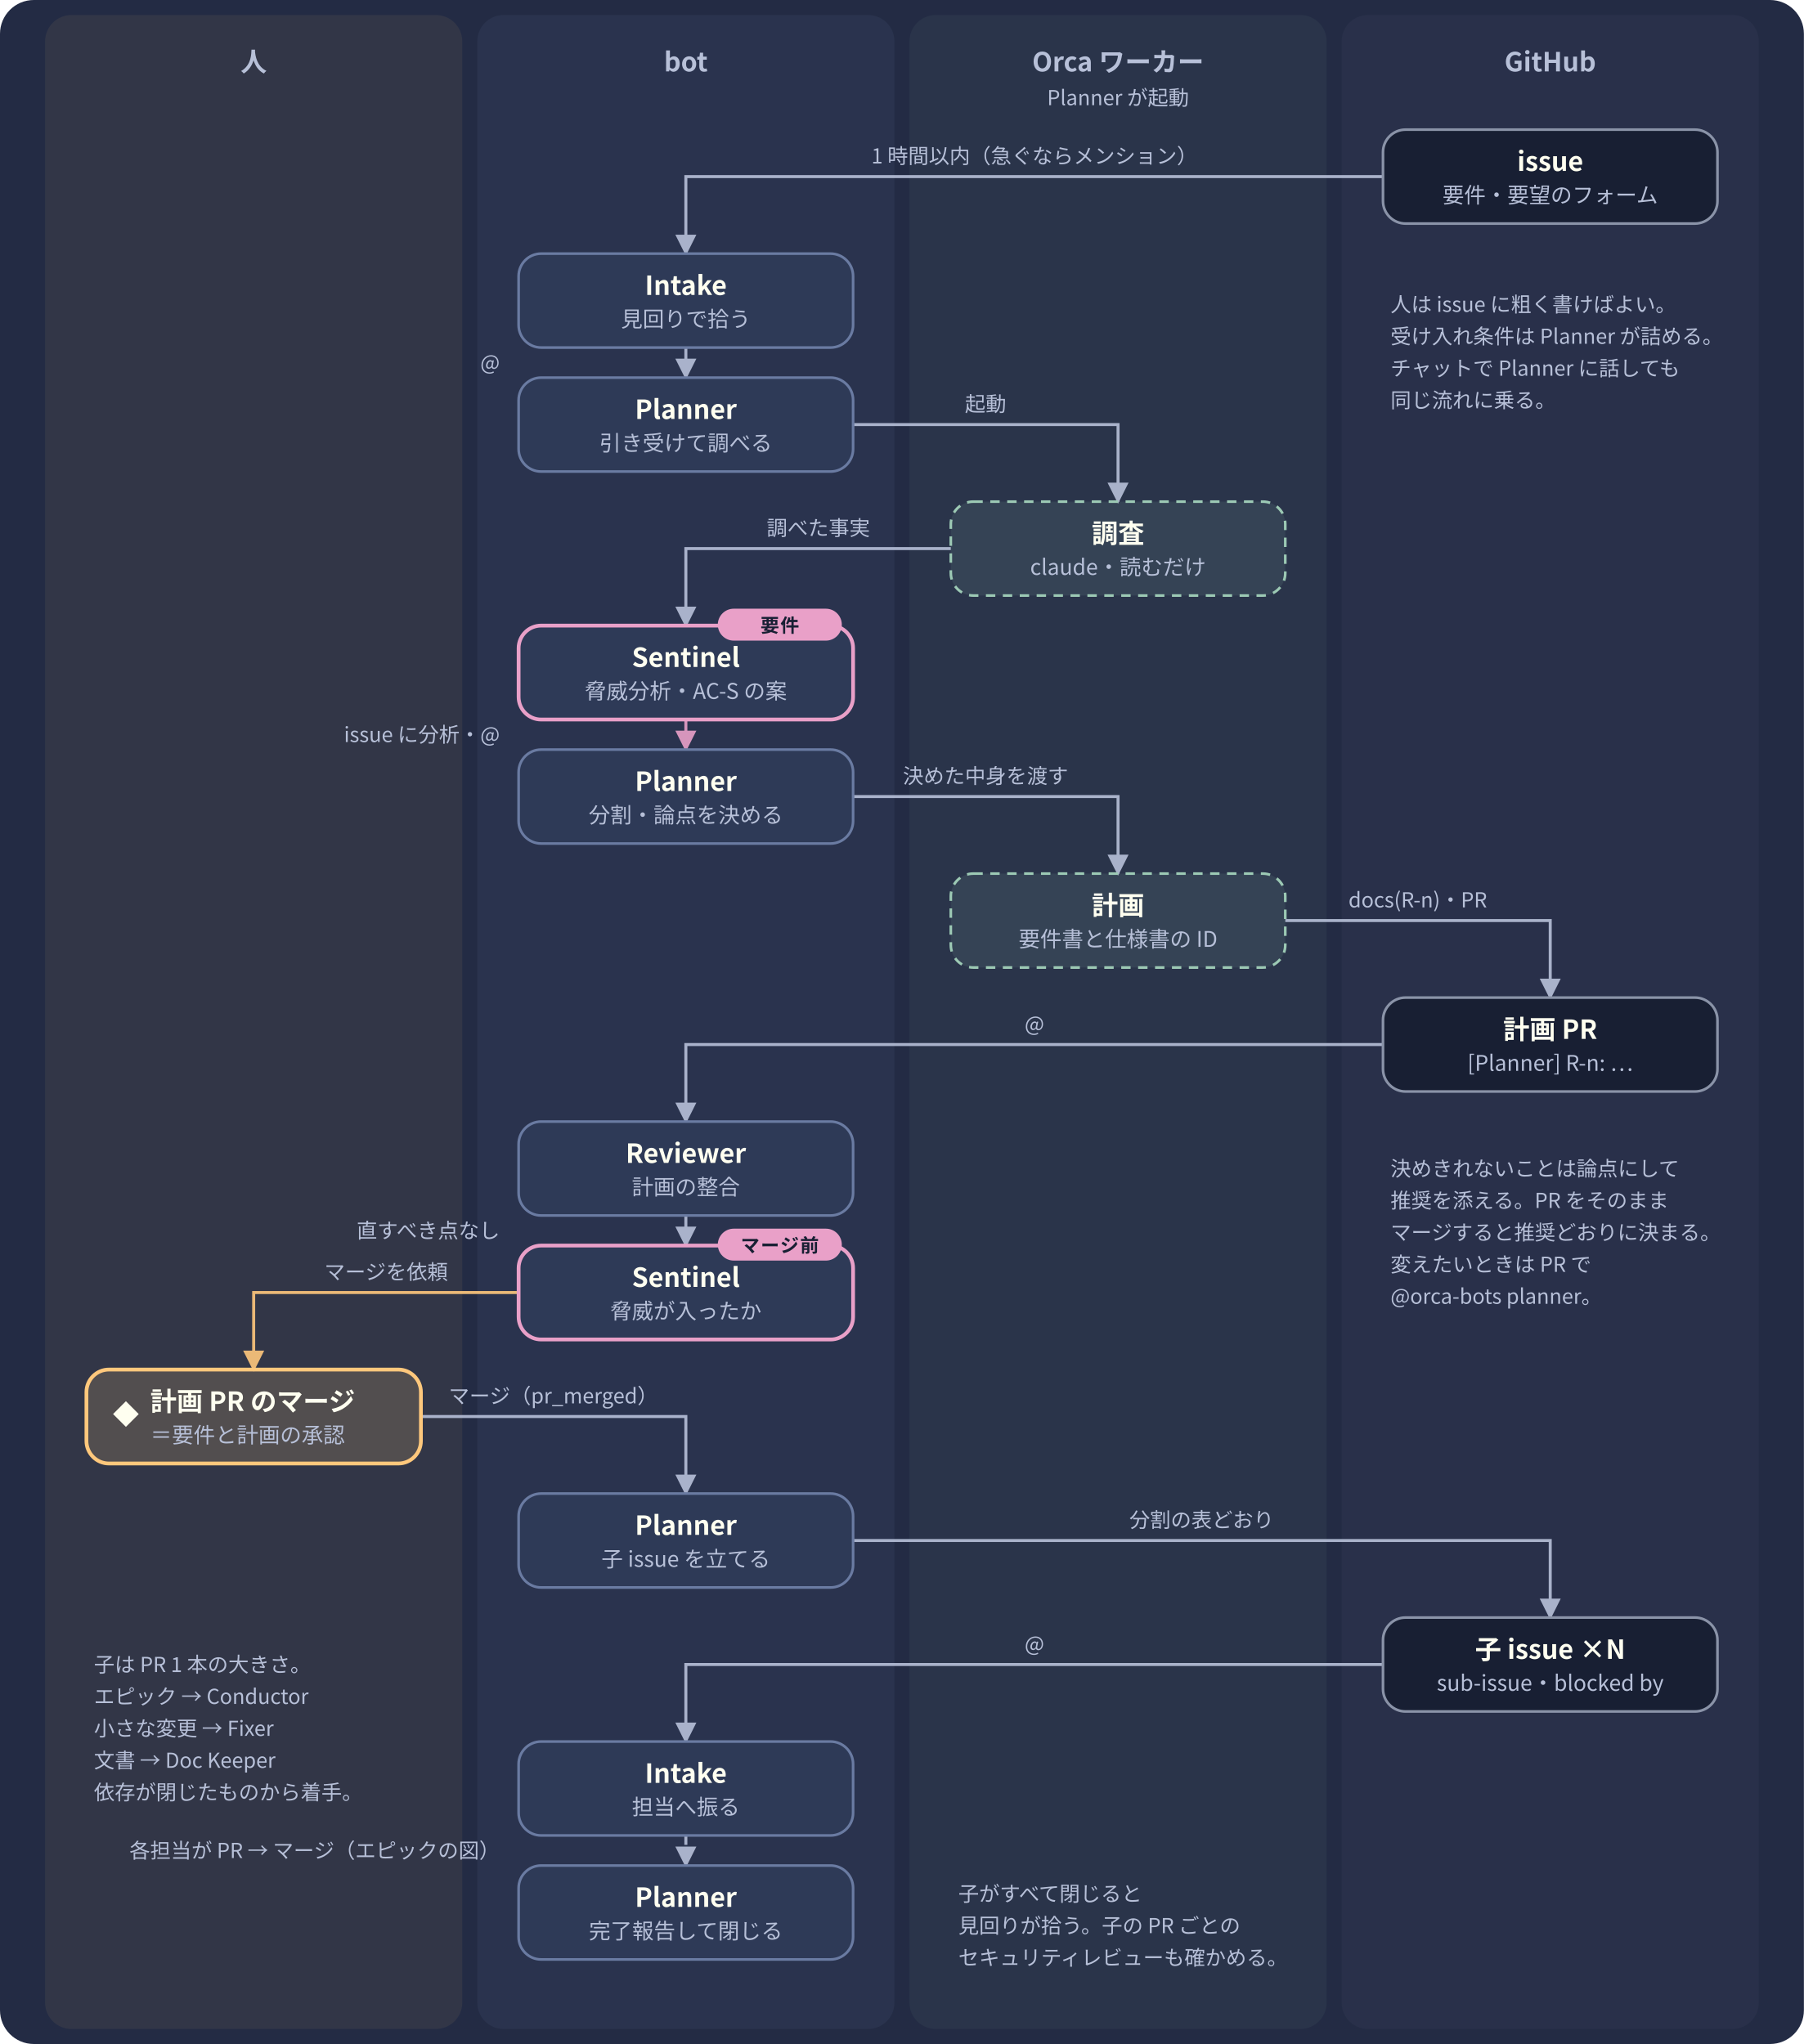
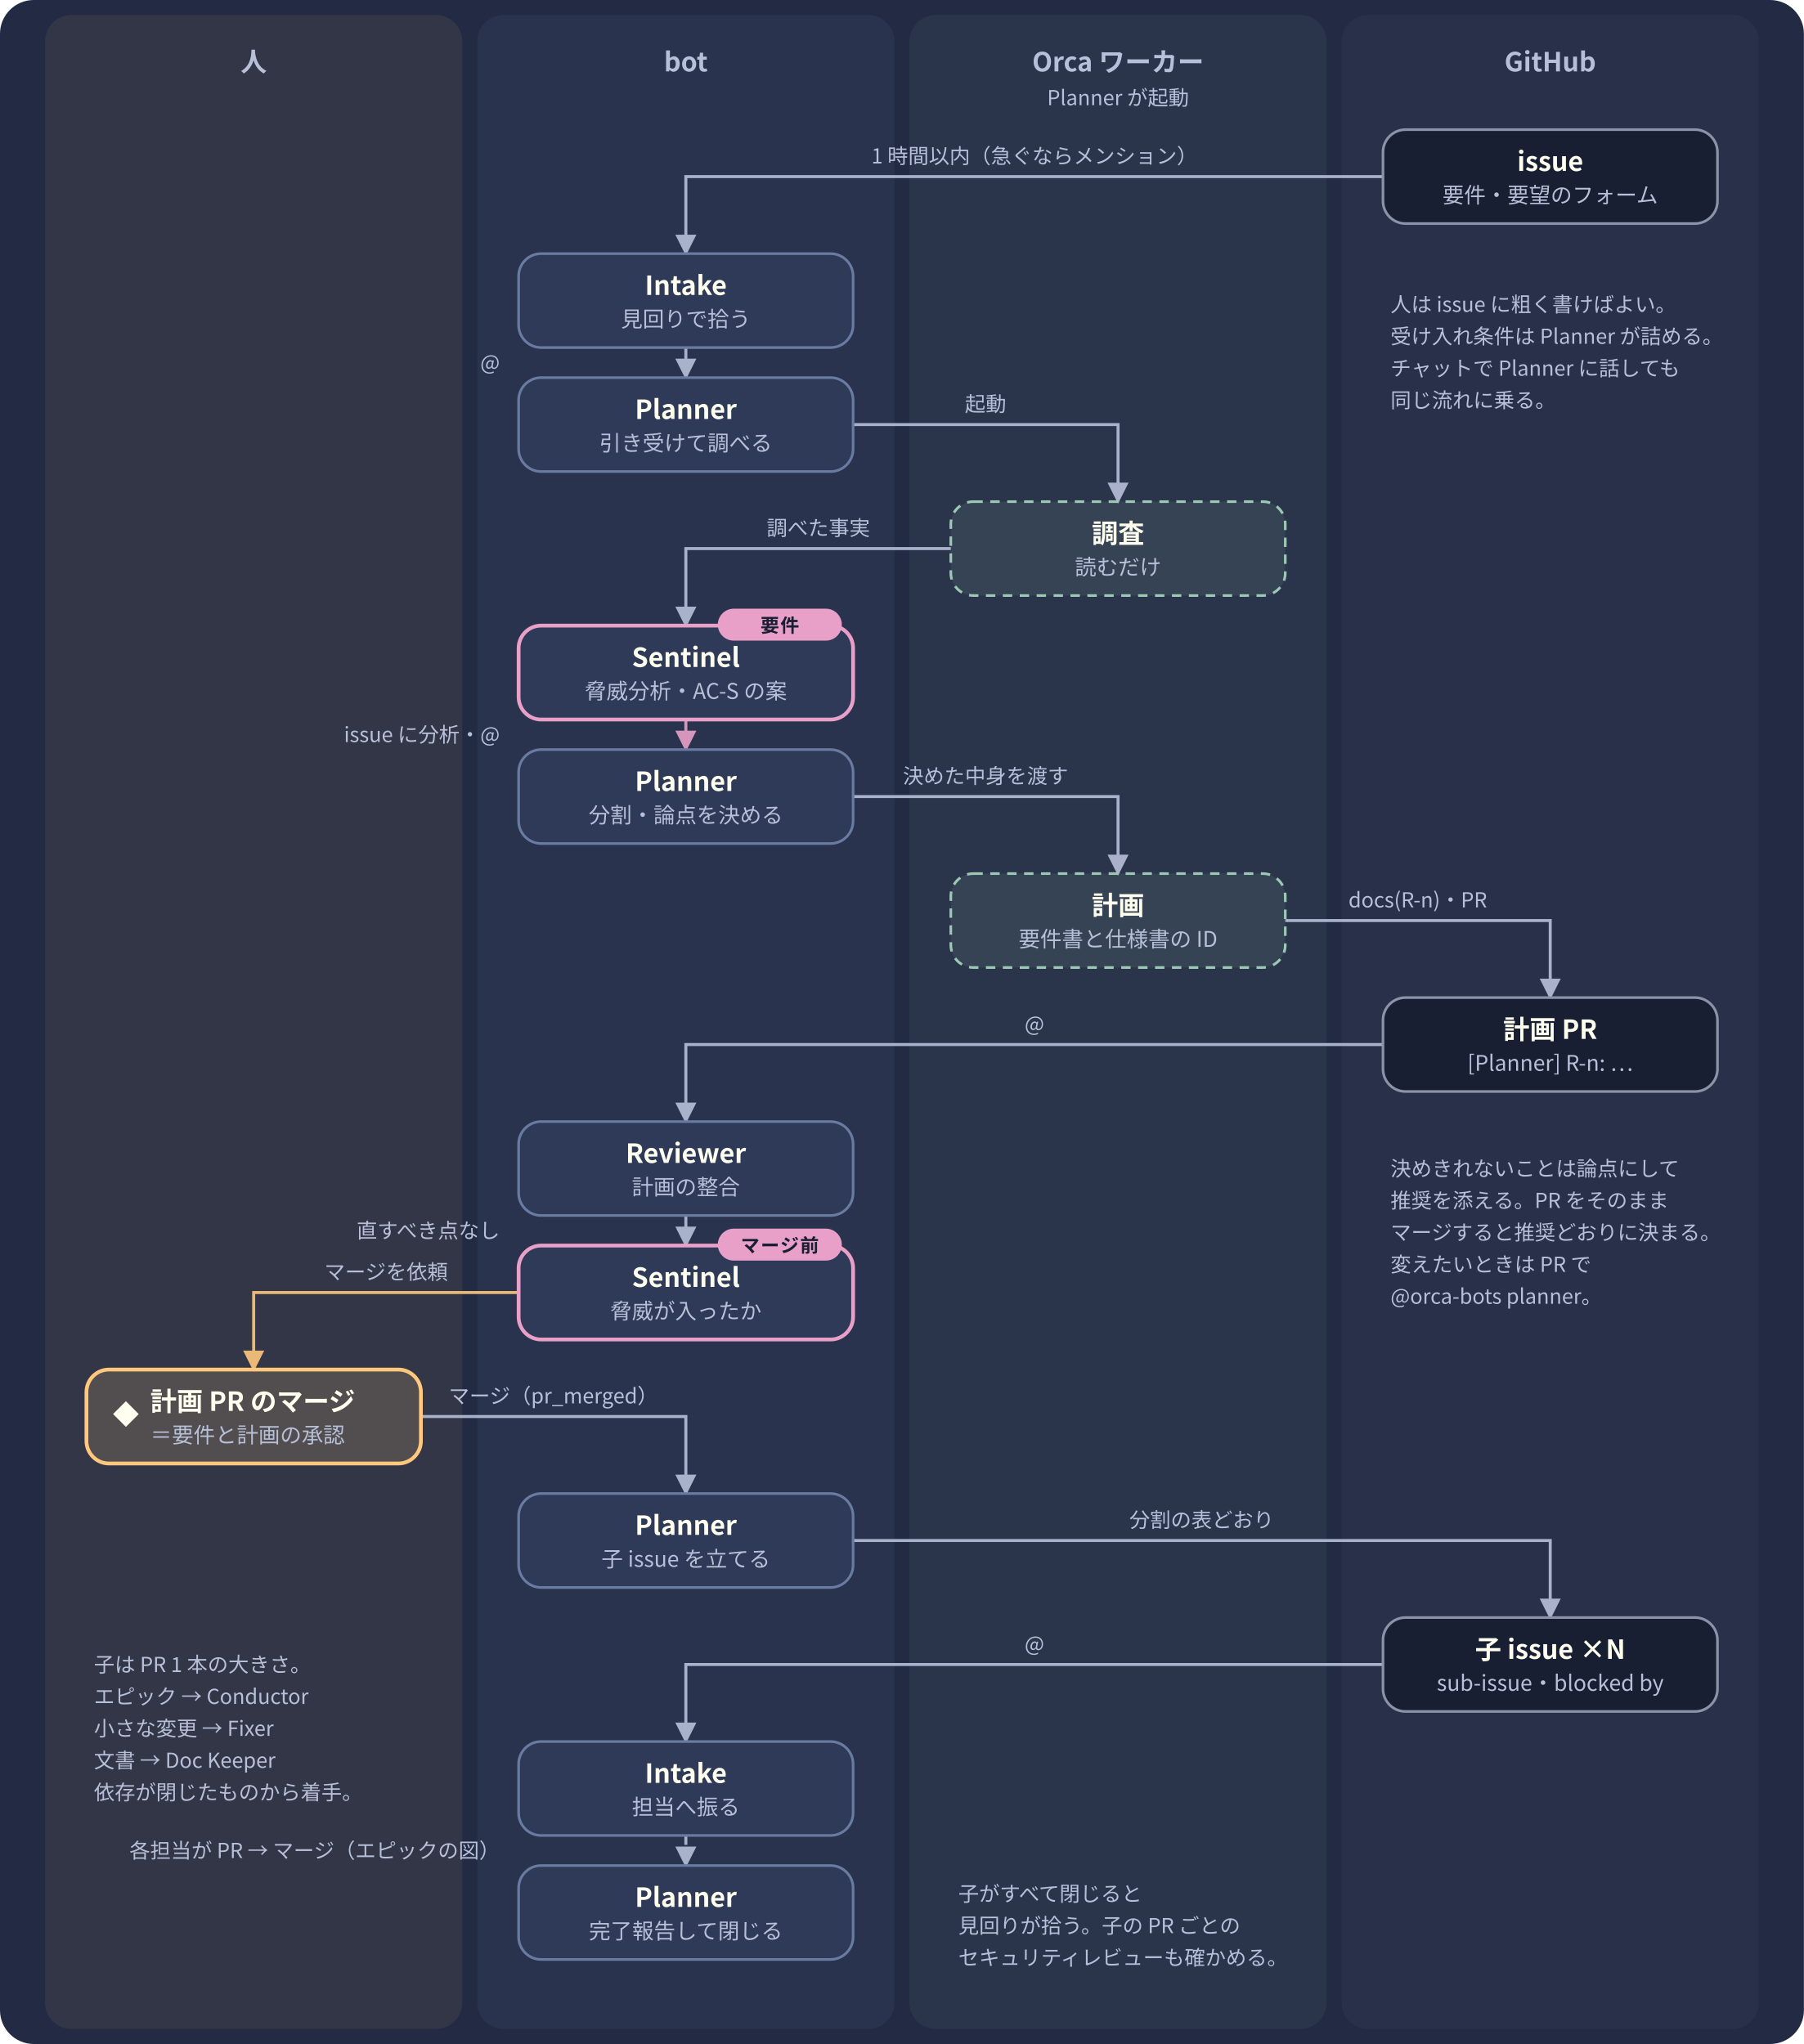
<svg xmlns="http://www.w3.org/2000/svg" viewBox="0 0 960 1088" width="960" height="1088" role="img" aria-labelledby="flow-requirement-t flow-requirement-d">
  <style>
.lane { font: 700 14px 'Hiragino Maru Gothic ProN', 'Hiragino Sans', 'Yu Gothic', 'Noto Sans JP', 'Noto Sans CJK JP', Meiryo, sans-serif; fill: #B7C0D8; }
.title { font: 700 14px 'Hiragino Maru Gothic ProN', 'Hiragino Sans', 'Yu Gothic', 'Noto Sans JP', 'Noto Sans CJK JP', Meiryo, sans-serif; fill: #FFFFF0; }
.sub { font: 400 11.5px 'Hiragino Sans', 'Hiragino Kaku Gothic ProN', 'Yu Gothic', 'Noto Sans JP', 'Noto Sans CJK JP', Meiryo, sans-serif; fill: #B7C0D8; }
.edge { font: 500 11px 'Hiragino Sans', 'Hiragino Kaku Gothic ProN', 'Yu Gothic', 'Noto Sans JP', 'Noto Sans CJK JP', Meiryo, sans-serif; fill: #B7C0D8; }
.tag { font: 700 10px 'Hiragino Sans', 'Hiragino Kaku Gothic ProN', 'Yu Gothic', 'Noto Sans JP', 'Noto Sans CJK JP', Meiryo, sans-serif; fill: #181F33; letter-spacing: .06em; }
</style>
  <defs>
    <marker id="flow-requirement-mist" viewBox="0 0 10 10" refX="9" refY="5" markerWidth="7" markerHeight="7" orient="auto-start-reverse">
      <path d="M0,0 L10,5 L0,10 z" fill="#B7C0D8" />
    </marker>
    <marker id="flow-requirement-moon" viewBox="0 0 10 10" refX="9" refY="5" markerWidth="7" markerHeight="7" orient="auto-start-reverse">
      <path d="M0,0 L10,5 L0,10 z" fill="#FFC87C" />
    </marker>
    <marker id="flow-requirement-tiger" viewBox="0 0 10 10" refX="9" refY="5" markerWidth="7" markerHeight="7" orient="auto-start-reverse">
      <path d="M0,0 L10,5 L0,10 z" fill="#E9A0C8" />
    </marker>
  </defs>
  <rect x="0" y="0" width="960" height="1088" rx="18" fill="#232B44" />
  <rect x="24" y="8" width="222" height="1072" rx="14" fill="rgba(255,200,124,.07)" />
  <text x="135" y="38" class="lane" text-anchor="middle">人</text>
  <rect x="254" y="8" width="222" height="1072" rx="14" fill="rgba(106,123,162,.11)" />
  <text x="365" y="38" class="lane" text-anchor="middle">bot</text>
  <rect x="484" y="8" width="222" height="1072" rx="14" fill="rgba(156,201,180,.06)" />
  <text x="595" y="38" class="lane" text-anchor="middle">Orca ワーカー</text>
  <rect x="714" y="8" width="222" height="1072" rx="14" fill="rgba(138,147,168,.06)" />
  <text x="825" y="38" class="lane" text-anchor="middle">GitHub</text>
  <path d="M736,94 H365 V135" fill="none" stroke="#B7C0D8" stroke-width="1.6" marker-end="url(#flow-requirement-mist)" opacity="0.9" />
  <text x="550.5" y="87" class="edge" text-anchor="middle">1 時間以内（急ぐならメンション）</text>
  <path d="M365,185 V201" fill="none" stroke="#B7C0D8" stroke-width="1.6" marker-end="url(#flow-requirement-mist)" opacity="0.9" />
  <text x="266" y="197" class="edge" text-anchor="end">@</text>
  <path d="M454,226 H595 V267" fill="none" stroke="#B7C0D8" stroke-width="1.6" marker-end="url(#flow-requirement-mist)" opacity="0.9" />
  <text x="524.5" y="219" class="edge" text-anchor="middle">起動</text>
  <path d="M506,292 H365 V333" fill="none" stroke="#B7C0D8" stroke-width="1.6" marker-end="url(#flow-requirement-mist)" opacity="0.9" />
  <text x="435.5" y="285" class="edge" text-anchor="middle">調べた事実</text>
  <path d="M365,383 V399" fill="none" stroke="#E9A0C8" stroke-width="1.6" marker-end="url(#flow-requirement-tiger)" opacity="0.9" />
  <text x="266" y="395" class="edge" text-anchor="end">issue に分析・@</text>
  <path d="M454,424 H595 V465" fill="none" stroke="#B7C0D8" stroke-width="1.6" marker-end="url(#flow-requirement-mist)" opacity="0.9" />
  <text x="524.5" y="417" class="edge" text-anchor="middle">決めた中身を渡す</text>
  <path d="M684,490 H825 V531" fill="none" stroke="#B7C0D8" stroke-width="1.6" marker-end="url(#flow-requirement-mist)" opacity="0.9" />
  <text x="754.5" y="483" class="edge" text-anchor="middle">docs(R-n)・PR</text>
  <path d="M736,556 H365 V597" fill="none" stroke="#B7C0D8" stroke-width="1.6" marker-end="url(#flow-requirement-mist)" opacity="0.9" />
  <text x="550.5" y="549" class="edge" text-anchor="middle">@</text>
  <path d="M365,647 V663" fill="none" stroke="#B7C0D8" stroke-width="1.6" marker-end="url(#flow-requirement-mist)" opacity="0.9" />
  <text x="266" y="659" class="edge" text-anchor="end">直すべき点なし</text>
  <path d="M276,688 H135 V729" fill="none" stroke="#FFC87C" stroke-width="1.6" marker-end="url(#flow-requirement-moon)" opacity="0.9" />
  <text x="205.5" y="681" class="edge" text-anchor="middle">マージを依頼</text>
  <path d="M224,754 H365 V795" fill="none" stroke="#B7C0D8" stroke-width="1.6" marker-end="url(#flow-requirement-mist)" opacity="0.9" />
  <text x="294.5" y="747" class="edge" text-anchor="middle">マージ（pr_merged）</text>
  <path d="M454,820 H825 V861" fill="none" stroke="#B7C0D8" stroke-width="1.6" marker-end="url(#flow-requirement-mist)" opacity="0.9" />
  <text x="639.5" y="813" class="edge" text-anchor="middle">分割の表どおり</text>
  <path d="M736,886 H365 V927" fill="none" stroke="#B7C0D8" stroke-width="1.6" marker-end="url(#flow-requirement-mist)" opacity="0.9" />
  <text x="550.5" y="879" class="edge" text-anchor="middle">@</text>
  <path d="M365,977 V993" fill="none" stroke="#B7C0D8" stroke-width="1.6" marker-end="url(#flow-requirement-mist)" opacity="0.9" stroke-dasharray="5 4" />
  <text x="266" y="989" class="edge" text-anchor="end">各担当が PR → マージ（エピックの図）</text>
  <text x="740" y="166" class="edge" text-anchor="start">人は issue に粗く書けばよい。</text>
  <text x="740" y="183" class="edge" text-anchor="start">受け入れ条件は Planner が詰める。</text>
  <text x="740" y="200" class="edge" text-anchor="start">チャットで Planner に話しても</text>
  <text x="740" y="217" class="edge" text-anchor="start">同じ流れに乗る。</text>
  <text x="740" y="626" class="edge" text-anchor="start">決めきれないことは論点にして</text>
  <text x="740" y="643" class="edge" text-anchor="start">推奨を添える。PR をそのまま</text>
  <text x="740" y="660" class="edge" text-anchor="start">マージすると推奨どおりに決まる。</text>
  <text x="740" y="677" class="edge" text-anchor="start">変えたいときは PR で</text>
  <text x="740" y="694" class="edge" text-anchor="start">@orca-bots planner。</text>
  <text x="50" y="890" class="edge" text-anchor="start">子は PR 1 本の大きさ。</text>
  <text x="50" y="907" class="edge" text-anchor="start">エピック → Conductor</text>
  <text x="50" y="924" class="edge" text-anchor="start">小さな変更 → Fixer</text>
  <text x="50" y="941" class="edge" text-anchor="start">文書 → Doc Keeper</text>
  <text x="50" y="958" class="edge" text-anchor="start">依存が閉じたものから着手。</text>
  <text x="510" y="1012" class="edge" text-anchor="start">子がすべて閉じると</text>
  <text x="510" y="1029" class="edge" text-anchor="start">見回りが拾う。子の PR ごとの</text>
  <text x="510" y="1046" class="edge" text-anchor="start">セキュリティレビューも確かめる。</text>
  <text x="595" y="56" class="edge" text-anchor="middle">Planner が起動</text>
  <rect x="736" y="69" width="178" height="50" rx="12" fill="#181F33" stroke="#8A93A8" stroke-width="1.4" />
  <text x="825" y="91" class="title" text-anchor="middle">issue</text>
  <text x="825" y="108" class="sub" text-anchor="middle">要件・要望のフォーム</text>
  <rect x="276" y="135" width="178" height="50" rx="12" fill="#2E3A57" stroke="#6A7BA2" stroke-width="1.4" />
  <text x="365" y="157" class="title" text-anchor="middle">Intake</text>
  <text x="365" y="174" class="sub" text-anchor="middle">見回りで拾う</text>
  <rect x="276" y="201" width="178" height="50" rx="12" fill="#2E3A57" stroke="#6A7BA2" stroke-width="1.4" />
  <text x="365" y="223" class="title" text-anchor="middle">Planner</text>
  <text x="365" y="240" class="sub" text-anchor="middle">引き受けて調べる</text>
  <rect x="506" y="267" width="178" height="50" rx="12" fill="rgba(156,201,180,.10)" stroke="#9CC9B4" stroke-width="1.4" stroke-dasharray="5 4" />
  <text x="595" y="289" class="title" text-anchor="middle">調査</text>
-   <text x="595" y="306" class="sub" text-anchor="middle">claude・読むだけ</text>
+   <text x="595" y="306" class="sub" text-anchor="middle">読むだけ</text>
  <rect x="276" y="333" width="178" height="50" rx="12" fill="#2E3A57" stroke="#E9A0C8" stroke-width="2" />
  <text x="365" y="355" class="title" text-anchor="middle">Sentinel</text>
  <text x="365" y="372" class="sub" text-anchor="middle">脅威分析・AC-S の案</text>
  <rect x="382" y="324" width="66" height="17" rx="8.5" fill="#E9A0C8" />
  <text x="415" y="336.5" class="tag" text-anchor="middle">要件</text>
  <rect x="276" y="399" width="178" height="50" rx="12" fill="#2E3A57" stroke="#6A7BA2" stroke-width="1.4" />
  <text x="365" y="421" class="title" text-anchor="middle">Planner</text>
  <text x="365" y="438" class="sub" text-anchor="middle">分割・論点を決める</text>
  <rect x="506" y="465" width="178" height="50" rx="12" fill="rgba(156,201,180,.10)" stroke="#9CC9B4" stroke-width="1.4" stroke-dasharray="5 4" />
  <text x="595" y="487" class="title" text-anchor="middle">計画</text>
  <text x="595" y="504" class="sub" text-anchor="middle">要件書と仕様書の ID</text>
  <rect x="736" y="531" width="178" height="50" rx="12" fill="#181F33" stroke="#8A93A8" stroke-width="1.4" />
  <text x="825" y="553" class="title" text-anchor="middle">計画 PR</text>
  <text x="825" y="570" class="sub" text-anchor="middle">[Planner] R-n: …</text>
  <rect x="276" y="597" width="178" height="50" rx="12" fill="#2E3A57" stroke="#6A7BA2" stroke-width="1.4" />
  <text x="365" y="619" class="title" text-anchor="middle">Reviewer</text>
  <text x="365" y="636" class="sub" text-anchor="middle">計画の整合</text>
  <rect x="276" y="663" width="178" height="50" rx="12" fill="#2E3A57" stroke="#E9A0C8" stroke-width="2" />
  <text x="365" y="685" class="title" text-anchor="middle">Sentinel</text>
  <text x="365" y="702" class="sub" text-anchor="middle">脅威が入ったか</text>
  <rect x="382" y="654" width="66" height="17" rx="8.5" fill="#E9A0C8" />
  <text x="415" y="666.5" class="tag" text-anchor="middle">マージ前</text>
  <rect x="46" y="729" width="178" height="50" rx="12" fill="rgba(255,200,124,.16)" stroke="#FFC87C" stroke-width="2" />
  <text x="60" y="758" class="title" text-anchor="start" fill="#FFC87C">◆</text>
  <text x="80" y="751" class="title" text-anchor="start">計画 PR のマージ</text>
  <text x="80" y="768" class="sub" text-anchor="start">＝要件と計画の承認</text>
  <rect x="276" y="795" width="178" height="50" rx="12" fill="#2E3A57" stroke="#6A7BA2" stroke-width="1.4" />
  <text x="365" y="817" class="title" text-anchor="middle">Planner</text>
  <text x="365" y="834" class="sub" text-anchor="middle">子 issue を立てる</text>
  <rect x="736" y="861" width="178" height="50" rx="12" fill="#181F33" stroke="#8A93A8" stroke-width="1.4" />
  <text x="825" y="883" class="title" text-anchor="middle">子 issue ×N</text>
  <text x="825" y="900" class="sub" text-anchor="middle">sub-issue・blocked by</text>
  <rect x="276" y="927" width="178" height="50" rx="12" fill="#2E3A57" stroke="#6A7BA2" stroke-width="1.4" />
  <text x="365" y="949" class="title" text-anchor="middle">Intake</text>
  <text x="365" y="966" class="sub" text-anchor="middle">担当へ振る</text>
  <rect x="276" y="993" width="178" height="50" rx="12" fill="#2E3A57" stroke="#6A7BA2" stroke-width="1.4" />
  <text x="365" y="1015" class="title" text-anchor="middle">Planner</text>
  <text x="365" y="1032" class="sub" text-anchor="middle">完了報告して閉じる</text>
</svg>
